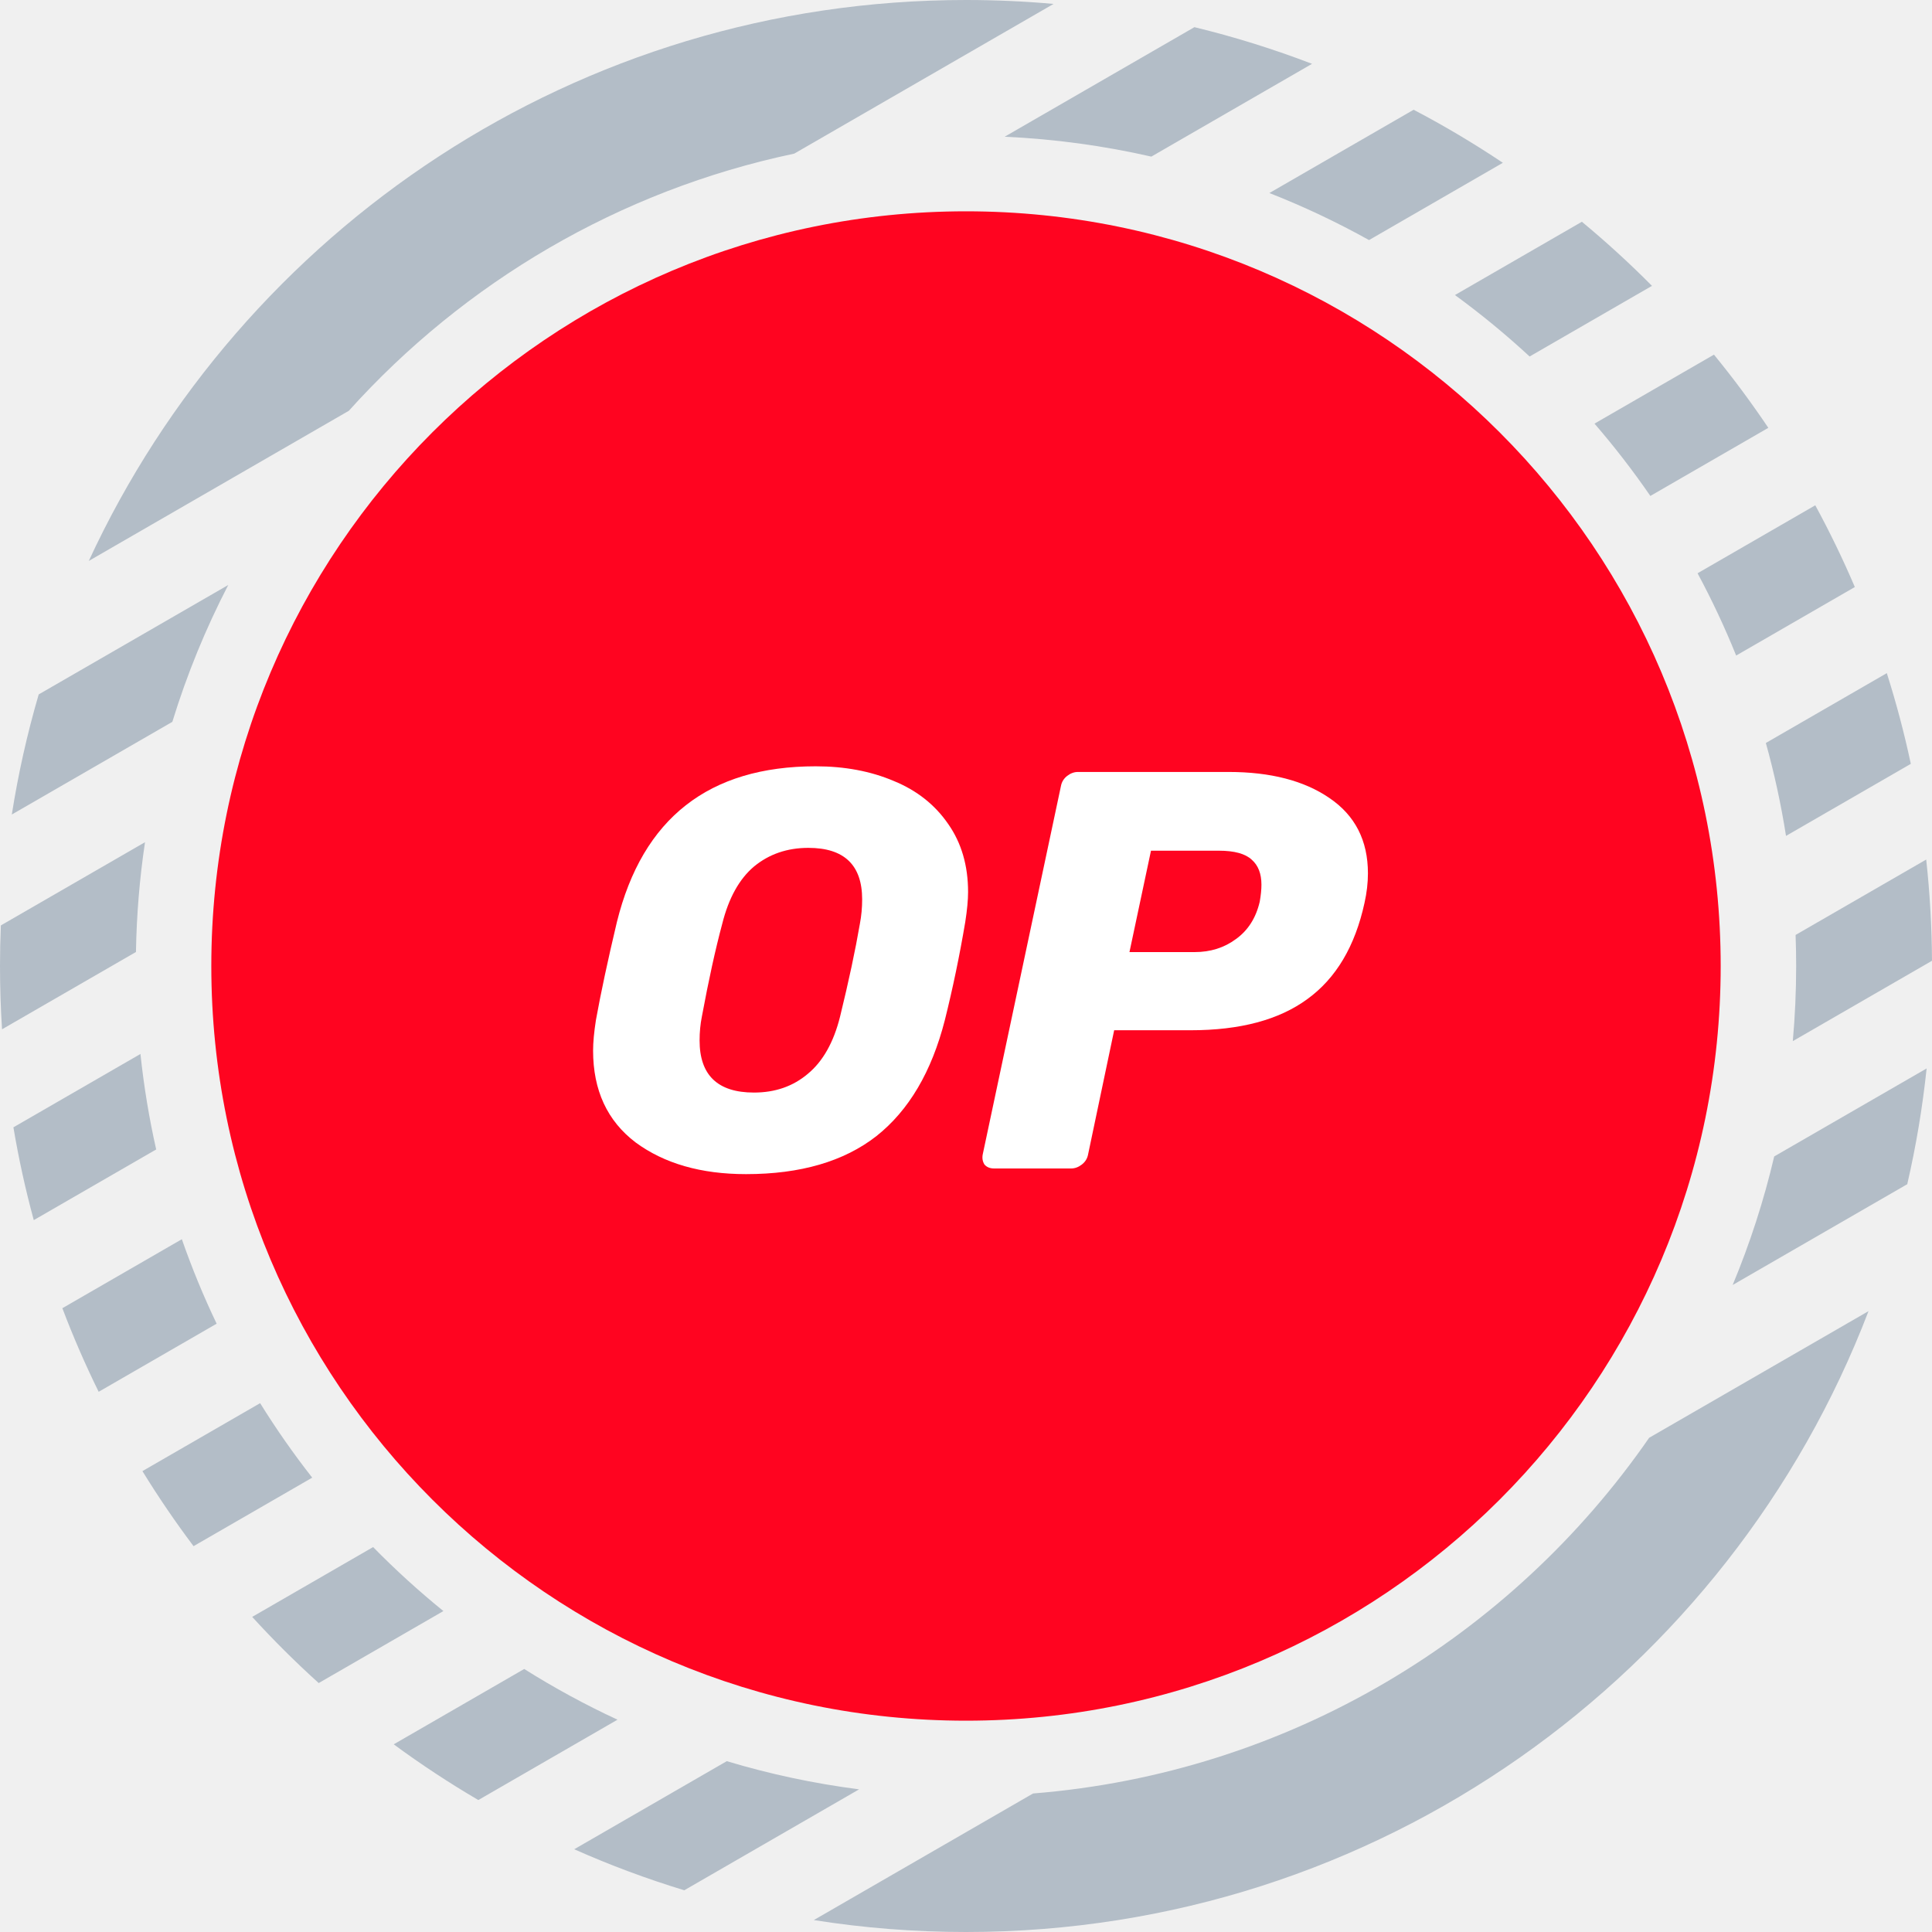
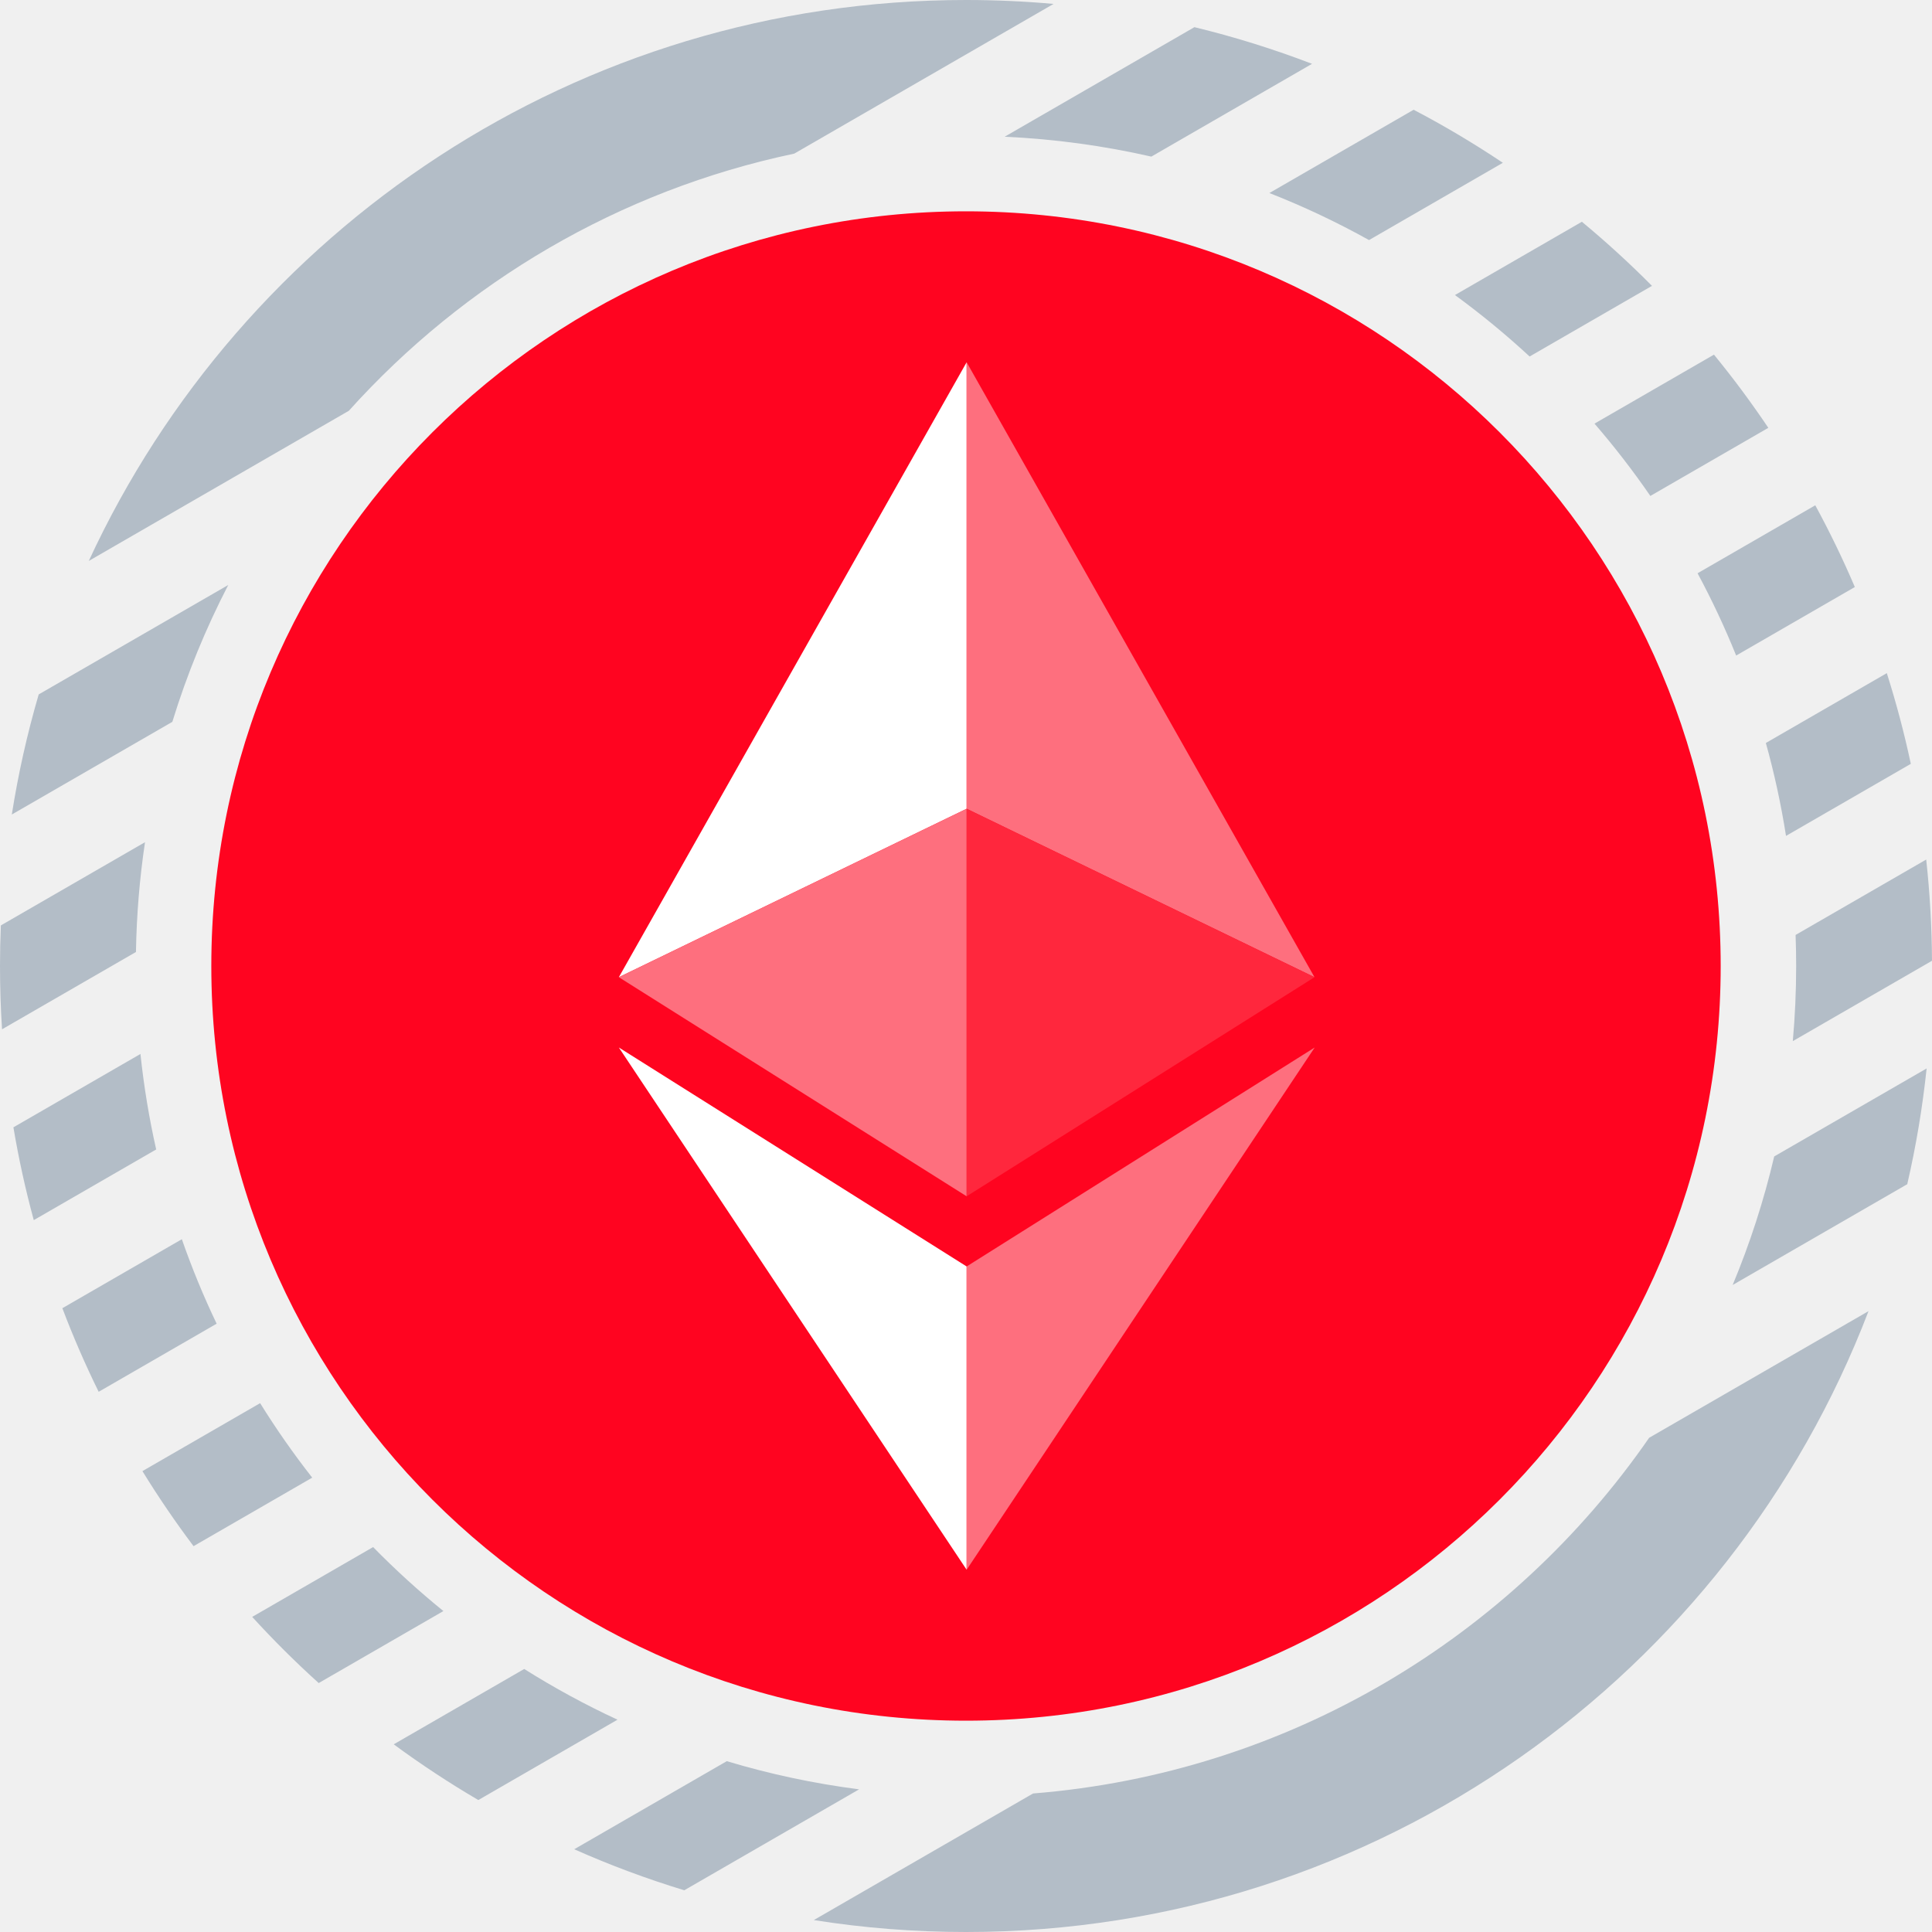
<svg xmlns="http://www.w3.org/2000/svg" width="256" height="256" viewBox="0 0 256 256" fill="none">
  <path fill-rule="evenodd" clip-rule="evenodd" d="M18.872 194.93C20.977 198.355 23.239 201.674 25.647 204.875L41.371 195.797C38.897 192.641 36.592 189.345 34.469 185.925L18.872 194.93ZM224.936 75.96C226.831 79.483 228.54 83.122 230.05 86.863L245.775 77.785C244.194 74.082 242.443 70.468 240.533 66.954L224.936 75.96ZM234.312 56.69L218.68 65.715C216.387 62.383 213.915 59.184 211.279 56.132L227.109 46.992C229.657 50.105 232.062 53.342 234.312 56.69ZM28.706 175.396L13.074 184.421C11.303 180.821 9.696 177.124 8.263 173.343L24.096 164.202C25.431 168.034 26.972 171.77 28.706 175.396ZM1.565 107.928C2.419 102.503 3.614 97.191 5.128 92.014L30.245 77.513C27.261 83.279 24.772 89.343 22.835 95.648L1.565 107.928ZM46.218 54.435C61.514 37.441 82.03 25.24 105.242 20.357L139.603 0.519C135.781 0.175 131.911 0 128 0C76.474 0 32.059 30.445 11.763 74.327L46.218 54.435ZM152.558 20.752C146.268 19.317 139.772 18.422 133.122 18.117L158.267 3.599C163.6 4.893 168.803 6.52 173.852 8.458L152.558 20.752ZM107.832 254.42C114.402 255.46 121.138 256 128 256C182.58 256 229.181 221.839 247.589 173.732L218.522 190.513C200.253 216.918 170.729 234.941 136.885 237.646L107.832 254.42ZM229.585 170.269L252.721 156.912C253.877 151.905 254.739 146.786 255.289 141.574L235.092 153.234C233.713 159.108 231.864 164.8 229.585 170.269ZM113.837 237.097L90.671 250.471C85.674 248.95 80.805 247.131 76.088 245.035L96.302 233.364C101.969 235.067 107.827 236.324 113.837 237.097ZM4.475 161.673C3.381 157.649 2.478 153.546 1.777 149.375L18.61 139.656C19.063 143.952 19.762 148.174 20.695 152.309L4.475 161.673ZM202.683 47.238C199.548 44.338 196.245 41.618 192.788 39.094L209.607 29.384C212.841 32.063 215.941 34.898 218.895 37.878L202.683 47.238ZM181.404 31.811L199.137 21.572C195.335 19.026 191.389 16.677 187.313 14.542L168.2 25.577C172.758 27.367 177.167 29.453 181.404 31.811ZM0.27 136.388L18.015 126.143C18.097 121.207 18.504 116.351 19.215 111.594L0.111 122.624C0.037 124.407 0 126.199 0 128C0 130.818 0.091 133.615 0.27 136.388ZM52.17 231.131C55.768 233.781 59.51 236.247 63.381 238.515L81.823 227.868C77.547 225.887 73.42 223.64 69.462 221.148L52.17 231.131ZM237.924 123.886C237.975 125.251 238 126.623 238 128C238 131.356 237.85 134.676 237.556 137.955L255.998 127.308C255.974 122.777 255.715 118.302 255.232 113.894L237.924 123.886ZM253.193 101.214L236.657 110.761C235.998 106.574 235.103 102.464 233.985 98.448L250.012 89.195C251.26 93.122 252.324 97.132 253.193 101.214ZM58.754 213.474L42.23 223.014C39.153 220.235 36.212 217.308 33.417 214.246L49.439 204.995C52.379 207.994 55.489 210.826 58.754 213.474Z" fill="#B3BDC7" />
  <path d="M128 228C183.23 228 228 183.23 228 128C228 72.77 183.23 28 128 28C72.77 28 28 72.77 28 128C28 183.23 72.77 228 128 228Z" fill="#FF0420" />
-   <path d="M98.853 155.578C92.899 155.578 88.02 154.177 84.218 151.375C80.465 148.523 78.588 144.47 78.588 139.216C78.588 138.116 78.714 136.764 78.964 135.163C79.614 131.561 80.54 127.232 81.741 122.179C85.143 108.419 93.925 101.539 108.085 101.539C111.938 101.539 115.39 102.189 118.443 103.49C121.495 104.741 123.897 106.642 125.648 109.194C127.399 111.696 128.275 114.698 128.275 118.201C128.275 119.252 128.15 120.578 127.9 122.179C127.149 126.632 126.248 130.96 125.198 135.163C123.446 142.018 120.419 147.147 116.116 150.55C111.813 153.902 106.059 155.578 98.853 155.578ZM99.904 144.77C102.706 144.77 105.083 143.945 107.034 142.294C109.036 140.642 110.462 138.116 111.312 134.713C112.463 130.01 113.339 125.906 113.94 122.404C114.14 121.353 114.24 120.278 114.24 119.176C114.24 114.623 111.863 112.346 107.11 112.346C104.307 112.346 101.906 113.172 99.904 114.823C97.953 116.475 96.552 119.002 95.701 122.404C94.8 125.756 93.9 129.86 92.999 134.713C92.799 135.714 92.699 136.764 92.699 137.865C92.699 142.469 95.101 144.77 99.904 144.77Z" fill="white" />
-   <path d="M131.721 154.828C131.171 154.828 130.745 154.653 130.445 154.302C130.195 153.902 130.12 153.452 130.22 152.952L140.578 104.166C140.678 103.615 140.953 103.165 141.403 102.814C141.854 102.464 142.329 102.289 142.829 102.289H162.794C168.348 102.289 172.801 103.44 176.154 105.742C179.556 108.044 181.258 111.371 181.258 115.724C181.258 116.975 181.108 118.276 180.807 119.627C179.556 125.381 177.03 129.634 173.227 132.386C169.474 135.138 164.32 136.514 157.765 136.514H147.633L144.18 152.952C144.08 153.502 143.805 153.952 143.355 154.302C142.904 154.653 142.429 154.828 141.929 154.828H131.721ZM158.291 126.157C160.392 126.157 162.218 125.581 163.77 124.43C165.371 123.28 166.422 121.628 166.922 119.477C167.072 118.626 167.147 117.876 167.147 117.225C167.147 115.774 166.722 114.673 165.871 113.923C165.02 113.122 163.57 112.722 161.518 112.722H152.511L149.659 126.157H158.291Z" fill="white" />
+   <path d="M128.084 48L82 129.483L128.084 107.165V48Z" fill="white" />
+   <path d="M128.084 107.165L82 129.483L128.084 158.515V107.165Z" fill="#FE6F7E" />
+   <path d="M174.178 129.483L128.085 48V107.165L174.178 129.483Z" fill="#FE6F7E" />
+   <path d="M128.085 158.515L174.178 129.483L128.085 107.165V158.515Z" fill="#FF273D" />
+   <path d="M82 138.799L128.084 208V167.813L82 138.799Z" fill="white" />
+   <path d="M128.085 167.813V208L174.204 138.799L128.085 167.813Z" fill="#FE6F7E" />
</svg>
